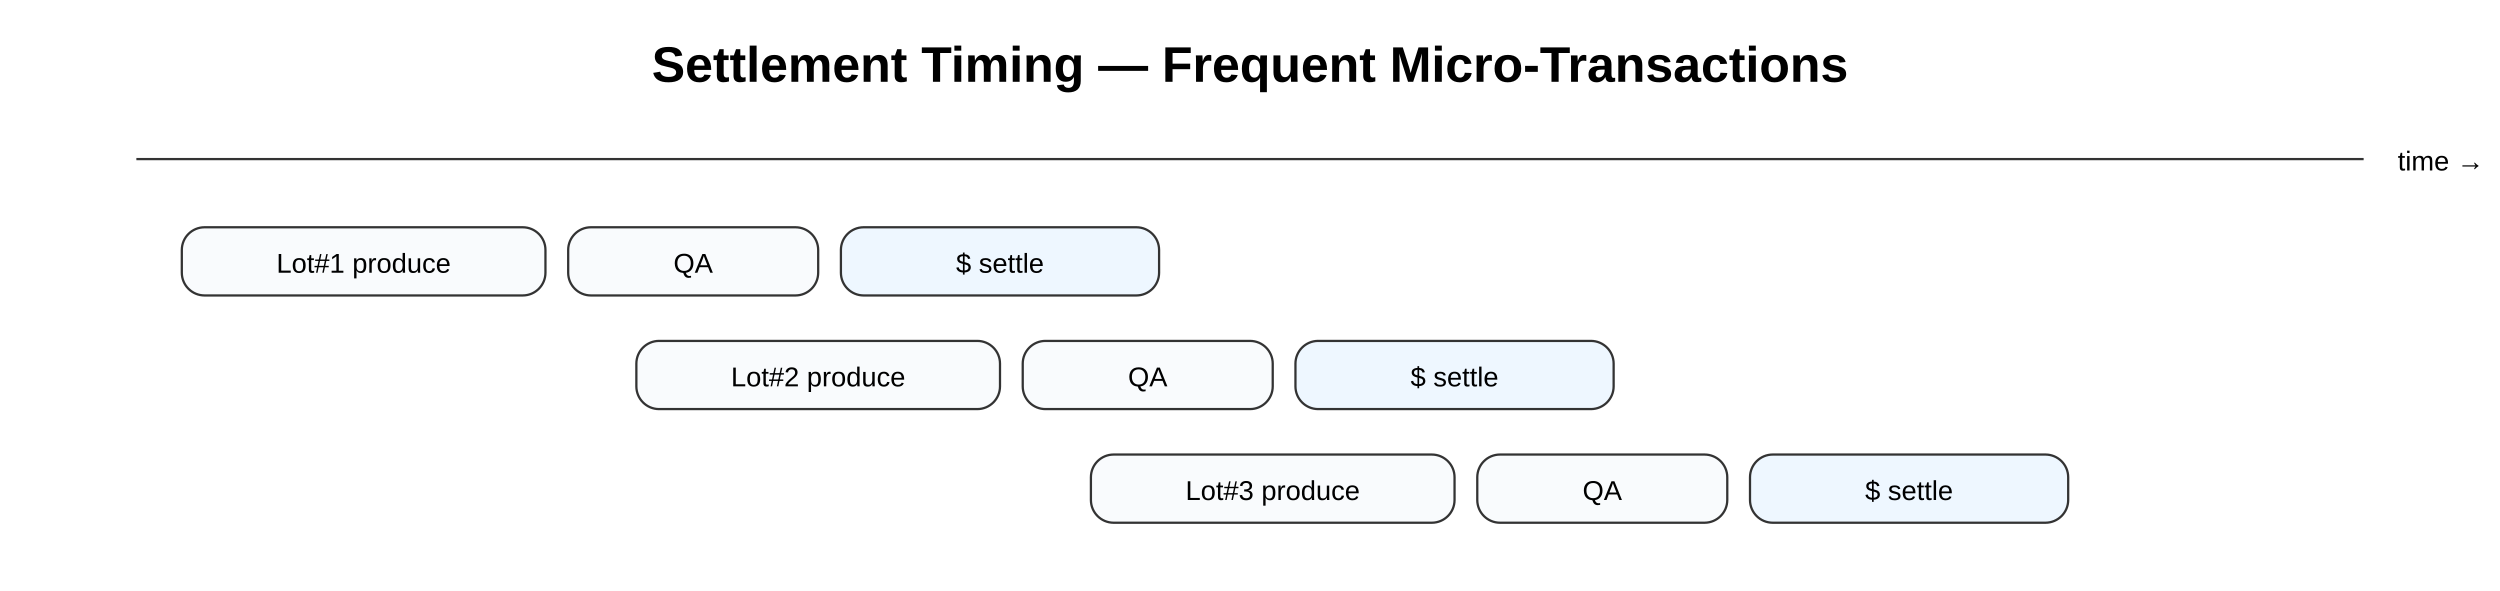
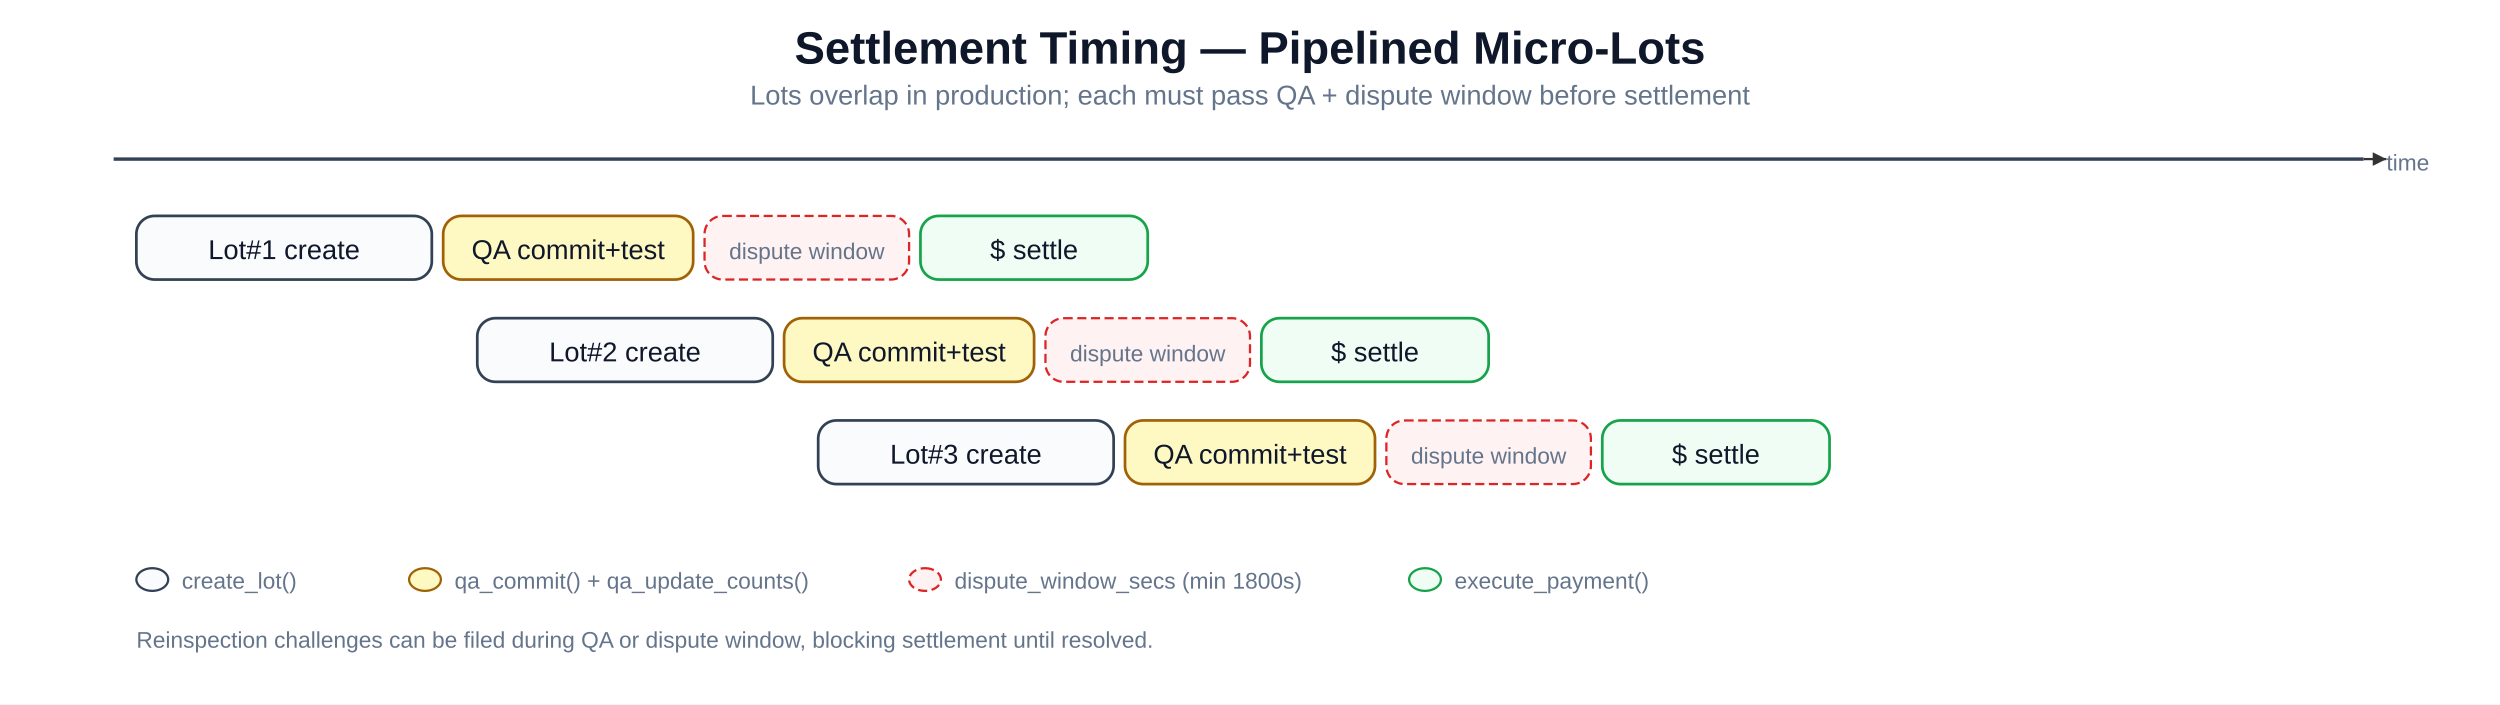
- <svg xmlns="http://www.w3.org/2000/svg" width="1100" height="260" viewBox="0 0 1100 260">
+ <svg xmlns="http://www.w3.org/2000/svg" width="1100" height="310" viewBox="0 0 1100 310">
  <defs>
    <marker id="arrow" markerWidth="10" markerHeight="10" refX="6" refY="3" orient="auto">
      <path d="M0,0 L0,6 L6,3 z" fill="#333" />
    </marker>
+     <style>
+       .box-prod  { fill:#f9fbfd; stroke:#334155; stroke-width:1.2; rx:8; ry:8; }
+       .box-qa    { fill:#fef9c3; stroke:#a16207; stroke-width:1.2; rx:8; ry:8; }
+       .box-wait  { fill:#fef2f2; stroke:#dc2626; stroke-width:1; rx:8; ry:8; stroke-dasharray:4,2; }
+       .box-pay   { fill:#f0fdf4; stroke:#16a34a; stroke-width:1.2; rx:8; ry:8; }
+       .title     { font-family: Arial, sans-serif; font-size: 20px; font-weight: bold; fill:#0f172a; }
+       .subtitle  { font-family: Arial, sans-serif; font-size: 12px; fill:#64748b; }
+       .lbl       { font-family: Arial, sans-serif; font-size: 12px; fill:#0f172a; }
+       .note      { font-family: Arial, sans-serif; font-size: 10px; fill:#64748b; }
+     </style>
  </defs>
-   <rect x="0" y="0" width="1100" height="260" fill="#ffffff" />
-   <text x="550" y="36" font-family="Arial" font-size="22" font-weight="bold" text-anchor="middle" fill="#000">Settlement Timing — Frequent Micro-Transactions</text>
-   <line x1="60" y1="70" x2="1040" y2="70" stroke="#333" />
-   <text x="1055" y="75" font-family="Arial" font-size="12" font-weight="normal" text-anchor="start" fill="#000">time →</text>
-   <rect x="80" y="100" width="160" height="30" rx="10" ry="10" fill="#f9fbfd" stroke="#333" />
-   <text x="160" y="120" font-family="Arial" font-size="12" font-weight="normal" text-anchor="middle" fill="#000">Lot#1 produce</text>
-   <rect x="250" y="100" width="110" height="30" rx="10" ry="10" fill="#f9fbfd" stroke="#333" />
-   <text x="305" y="120" font-family="Arial" font-size="12" font-weight="normal" text-anchor="middle" fill="#000">QA</text>
-   <rect x="370" y="100" width="140" height="30" rx="10" ry="10" fill="#eef7ff" stroke="#333" />
-   <text x="440" y="120" font-family="Arial" font-size="12" font-weight="normal" text-anchor="middle" fill="#000">$ settle</text>
-   <rect x="280" y="150" width="160" height="30" rx="10" ry="10" fill="#f9fbfd" stroke="#333" />
-   <text x="360" y="170" font-family="Arial" font-size="12" font-weight="normal" text-anchor="middle" fill="#000">Lot#2 produce</text>
-   <rect x="450" y="150" width="110" height="30" rx="10" ry="10" fill="#f9fbfd" stroke="#333" />
-   <text x="505" y="170" font-family="Arial" font-size="12" font-weight="normal" text-anchor="middle" fill="#000">QA</text>
-   <rect x="570" y="150" width="140" height="30" rx="10" ry="10" fill="#eef7ff" stroke="#333" />
-   <text x="640" y="170" font-family="Arial" font-size="12" font-weight="normal" text-anchor="middle" fill="#000">$ settle</text>
-   <rect x="480" y="200" width="160" height="30" rx="10" ry="10" fill="#f9fbfd" stroke="#333" />
-   <text x="560" y="220" font-family="Arial" font-size="12" font-weight="normal" text-anchor="middle" fill="#000">Lot#3 produce</text>
-   <rect x="650" y="200" width="110" height="30" rx="10" ry="10" fill="#f9fbfd" stroke="#333" />
-   <text x="705" y="220" font-family="Arial" font-size="12" font-weight="normal" text-anchor="middle" fill="#000">QA</text>
-   <rect x="770" y="200" width="140" height="30" rx="10" ry="10" fill="#eef7ff" stroke="#333" />
-   <text x="840" y="220" font-family="Arial" font-size="12" font-weight="normal" text-anchor="middle" fill="#000">$ settle</text>
+   <rect x="0" y="0" width="1100" height="310" fill="#ffffff" />
+   <text x="550" y="28" class="title" text-anchor="middle">Settlement Timing — Pipelined Micro-Lots</text>
+   <text x="550" y="46" class="subtitle" text-anchor="middle">Lots overlap in production; each must pass QA + dispute window before settlement</text>
+   <line x1="50" y1="70" x2="1040" y2="70" stroke="#334155" stroke-width="1.5" />
+   <text x="1050" y="75" class="note">time</text>
+   <path d="M 1040 70 L 1050 70" fill="none" stroke="#333" marker-end="url(#arrow)" />
+   <rect x="60" y="95" width="130" height="28" class="box-prod" />
+   <text x="125" y="114" class="lbl" text-anchor="middle">Lot#1 create</text>
+   <rect x="195" y="95" width="110" height="28" class="box-qa" />
+   <text x="250" y="114" class="lbl" text-anchor="middle">QA commit+test</text>
+   <rect x="310" y="95" width="90" height="28" class="box-wait" />
+   <text x="355" y="114" class="note" text-anchor="middle">dispute window</text>
+   <rect x="405" y="95" width="100" height="28" class="box-pay" />
+   <text x="455" y="114" class="lbl" text-anchor="middle">$ settle</text>
+   <rect x="210" y="140" width="130" height="28" class="box-prod" />
+   <text x="275" y="159" class="lbl" text-anchor="middle">Lot#2 create</text>
+   <rect x="345" y="140" width="110" height="28" class="box-qa" />
+   <text x="400" y="159" class="lbl" text-anchor="middle">QA commit+test</text>
+   <rect x="460" y="140" width="90" height="28" class="box-wait" />
+   <text x="505" y="159" class="note" text-anchor="middle">dispute window</text>
+   <rect x="555" y="140" width="100" height="28" class="box-pay" />
+   <text x="605" y="159" class="lbl" text-anchor="middle">$ settle</text>
+   <rect x="360" y="185" width="130" height="28" class="box-prod" />
+   <text x="425" y="204" class="lbl" text-anchor="middle">Lot#3 create</text>
+   <rect x="495" y="185" width="110" height="28" class="box-qa" />
+   <text x="550" y="204" class="lbl" text-anchor="middle">QA commit+test</text>
+   <rect x="610" y="185" width="90" height="28" class="box-wait" />
+   <text x="655" y="204" class="note" text-anchor="middle">dispute window</text>
+   <rect x="705" y="185" width="100" height="28" class="box-pay" />
+   <text x="755" y="204" class="lbl" text-anchor="middle">$ settle</text>
+   <rect x="60" y="250" width="14" height="10" class="box-prod" style="stroke-width:1" />
+   <text x="80" y="259" class="note">create_lot()</text>
+   <rect x="180" y="250" width="14" height="10" class="box-qa" style="stroke-width:1" />
+   <text x="200" y="259" class="note">qa_commit() + qa_update_counts()</text>
+   <rect x="400" y="250" width="14" height="10" class="box-wait" style="stroke-width:1" />
+   <text x="420" y="259" class="note">dispute_window_secs (min 1800s)</text>
+   <rect x="620" y="250" width="14" height="10" class="box-pay" style="stroke-width:1" />
+   <text x="640" y="259" class="note">execute_payment()</text>
+   <text x="60" y="285" class="note">Reinspection challenges can be filed during QA or dispute window, blocking settlement until resolved.</text>
</svg>
